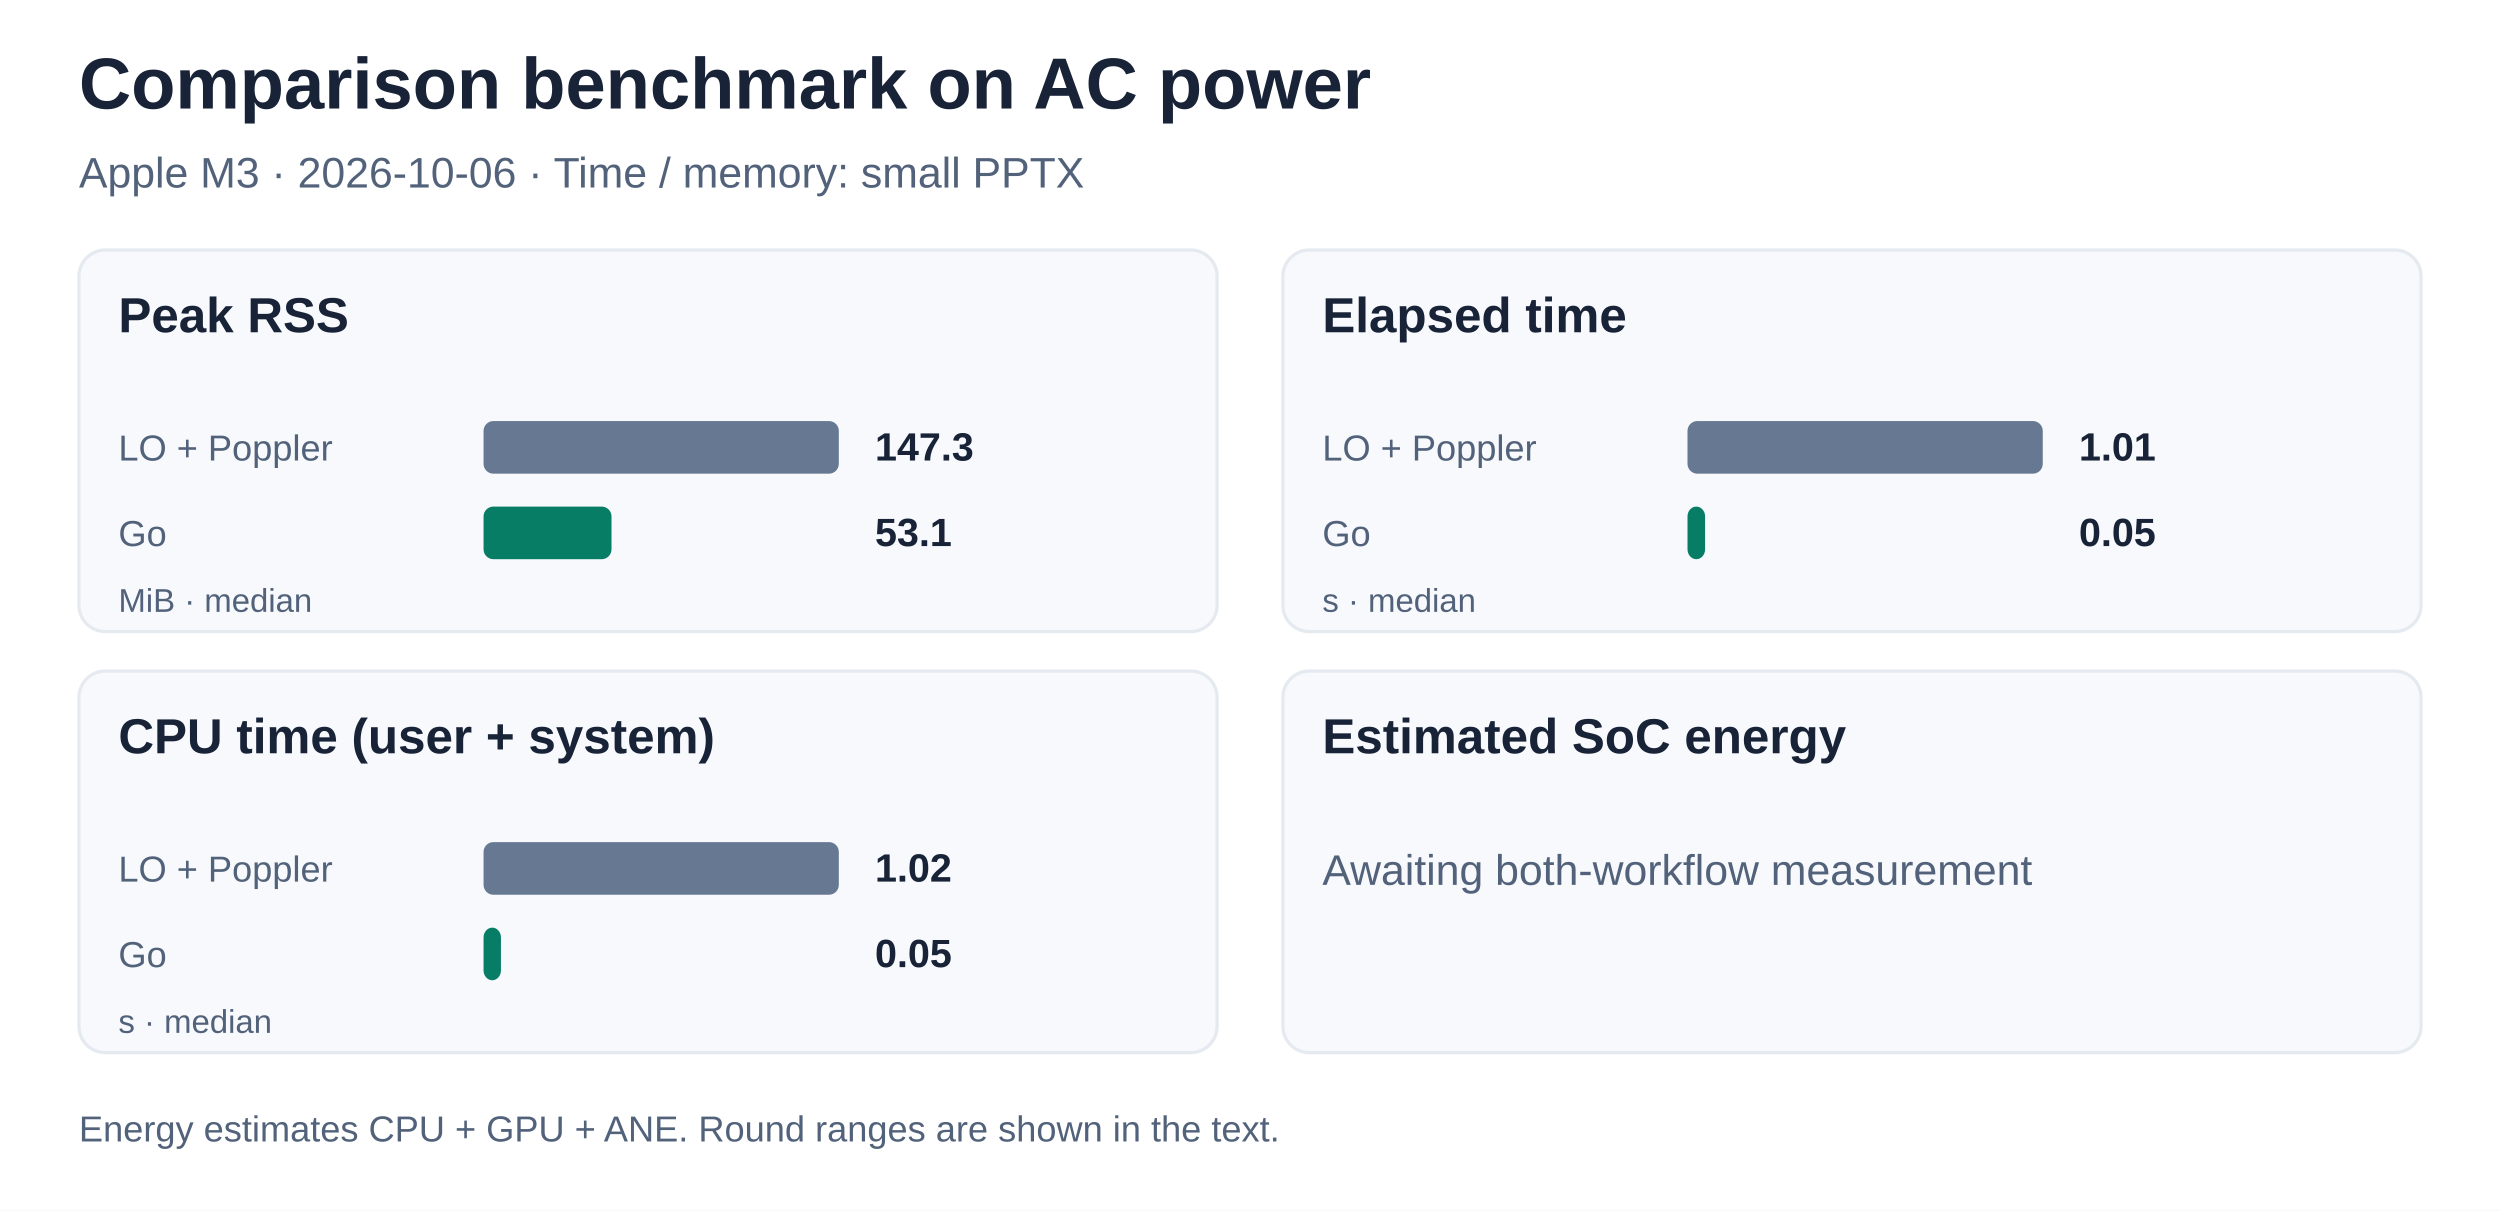
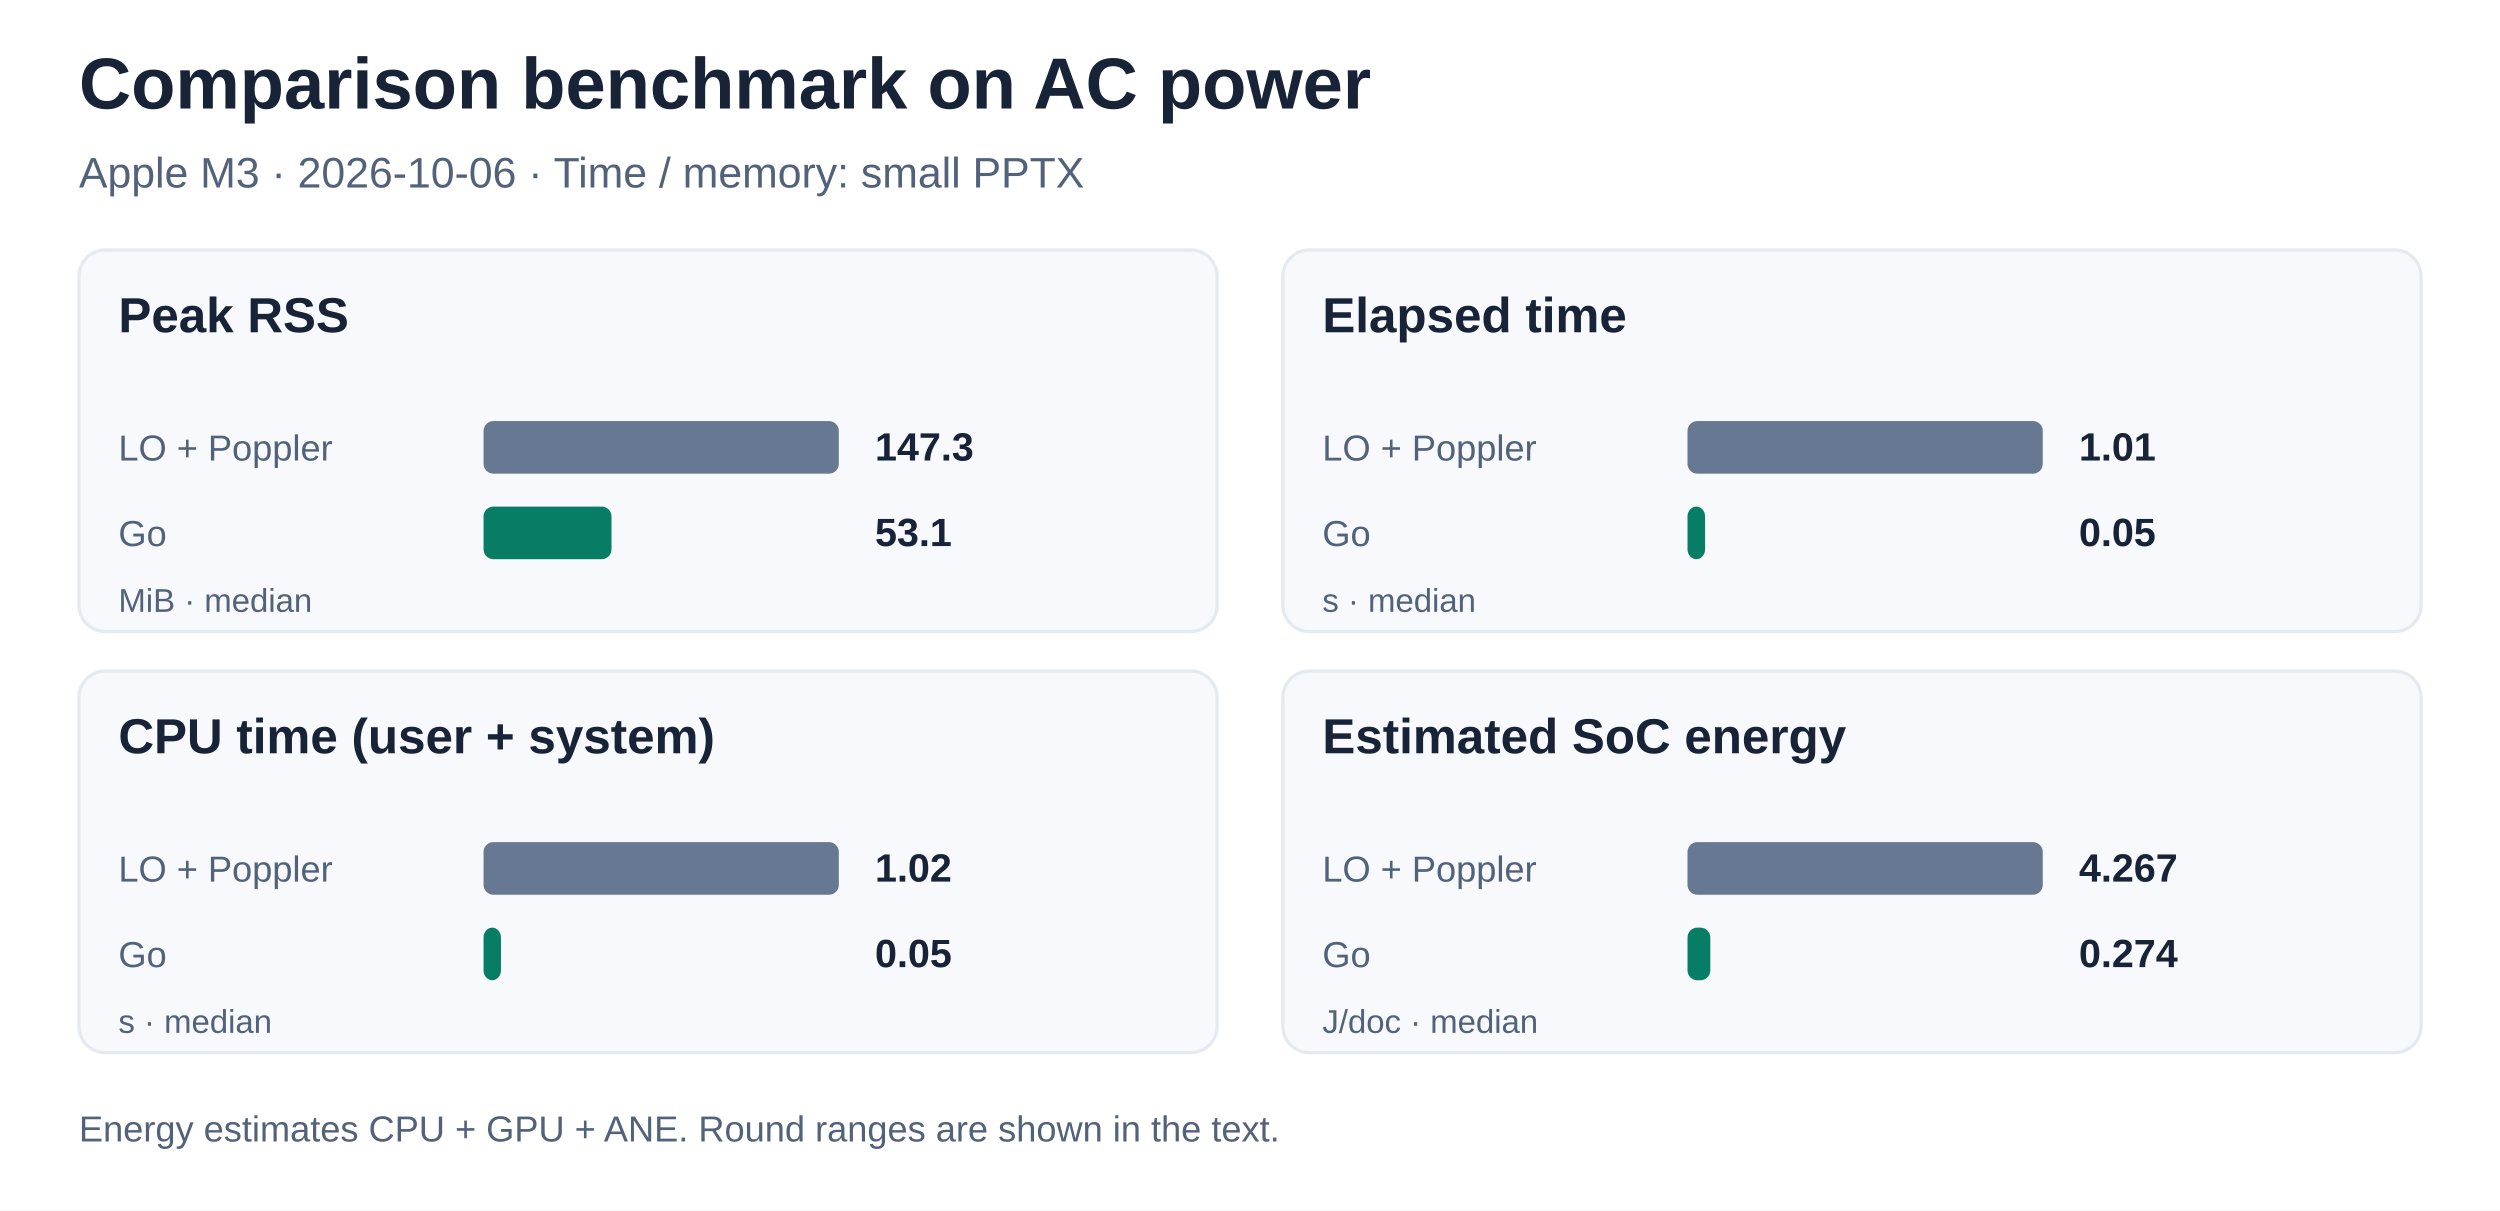
<svg xmlns="http://www.w3.org/2000/svg" width="760" height="368" viewBox="0 0 760 368" role="img" aria-labelledby="title description">
  <rect width="760" height="368" fill="#fff" />
  <g font-family="-apple-system, BlinkMacSystemFont, Arial, sans-serif">
    <text x="24" y="33" font-size="22" font-weight="700" fill="#182337">Comparison benchmark on AC power</text>
    <text x="24" y="57" font-size="13" font-weight="400" fill="#52627a">Apple M3 · 2026-10-06 · Time / memory: small PPTX</text>
    <rect x="24" y="76" width="346" height="116" rx="8" fill="#f7f9fc" stroke="#e5eaf0" />
    <text x="36" y="101" font-size="15" font-weight="700" fill="#182337">Peak RSS</text>
    <text x="36" y="140" font-size="11" font-weight="400" fill="#52627a">LO + Poppler</text>
    <rect x="147" y="128" width="108.00" height="16" rx="3" fill="#667892" />
    <text x="266" y="140" font-size="12" font-weight="600" fill="#182337">147.3</text>
    <text x="36" y="166" font-size="11" font-weight="400" fill="#52627a">Go</text>
    <rect x="147" y="154" width="38.90" height="16" rx="3" fill="#087d66" />
    <text x="266" y="166" font-size="12" font-weight="600" fill="#182337">53.1</text>
    <text x="36" y="186" font-size="10" font-weight="400" fill="#52627a">MiB · median</text>
    <rect x="390" y="76" width="346" height="116" rx="8" fill="#f7f9fc" stroke="#e5eaf0" />
    <text x="402" y="101" font-size="15" font-weight="700" fill="#182337">Elapsed time</text>
    <text x="402" y="140" font-size="11" font-weight="400" fill="#52627a">LO + Poppler</text>
    <rect x="513" y="128" width="108.00" height="16" rx="3" fill="#667892" />
    <text x="632" y="140" font-size="12" font-weight="600" fill="#182337">1.01</text>
    <text x="402" y="166" font-size="11" font-weight="400" fill="#52627a">Go</text>
    <rect x="513" y="154" width="5.35" height="16" rx="3" fill="#087d66" />
    <text x="632" y="166" font-size="12" font-weight="600" fill="#182337">0.05</text>
    <text x="402" y="186" font-size="10" font-weight="400" fill="#52627a">s · median</text>
    <rect x="24" y="204" width="346" height="116" rx="8" fill="#f7f9fc" stroke="#e5eaf0" />
    <text x="36" y="229" font-size="15" font-weight="700" fill="#182337">CPU time (user + system)</text>
    <text x="36" y="268" font-size="11" font-weight="400" fill="#52627a">LO + Poppler</text>
    <rect x="147" y="256" width="108.00" height="16" rx="3" fill="#667892" />
    <text x="266" y="268" font-size="12" font-weight="600" fill="#182337">1.02</text>
    <text x="36" y="294" font-size="11" font-weight="400" fill="#52627a">Go</text>
    <rect x="147" y="282" width="5.29" height="16" rx="3" fill="#087d66" />
    <text x="266" y="294" font-size="12" font-weight="600" fill="#182337">0.05</text>
    <text x="36" y="314" font-size="10" font-weight="400" fill="#52627a">s · median</text>
    <rect x="390" y="204" width="346" height="116" rx="8" fill="#f7f9fc" stroke="#e5eaf0" />
    <text x="402" y="229" font-size="15" font-weight="700" fill="#182337">Estimated SoC energy</text>
-     <text x="402" y="269" font-size="13" font-weight="400" fill="#52627a">Awaiting both-workflow measurement</text>
+     <text x="402" y="268" font-size="11" font-weight="400" fill="#52627a">LO + Poppler</text>
+     <rect x="513" y="256" width="108.00" height="16" rx="3" fill="#667892" />
+     <text x="632" y="268" font-size="12" font-weight="600" fill="#182337">4.267</text>
+     <text x="402" y="294" font-size="11" font-weight="400" fill="#52627a">Go</text>
+     <rect x="513" y="282" width="6.93" height="16" rx="3" fill="#087d66" />
+     <text x="632" y="294" font-size="12" font-weight="600" fill="#182337">0.274</text>
+     <text x="402" y="314" font-size="10" font-weight="400" fill="#52627a">J/doc · median</text>
    <text x="24" y="347" font-size="11" font-weight="400" fill="#52627a">Energy estimates CPU + GPU + ANE. Round ranges are shown in the text.</text>
  </g>
</svg>
